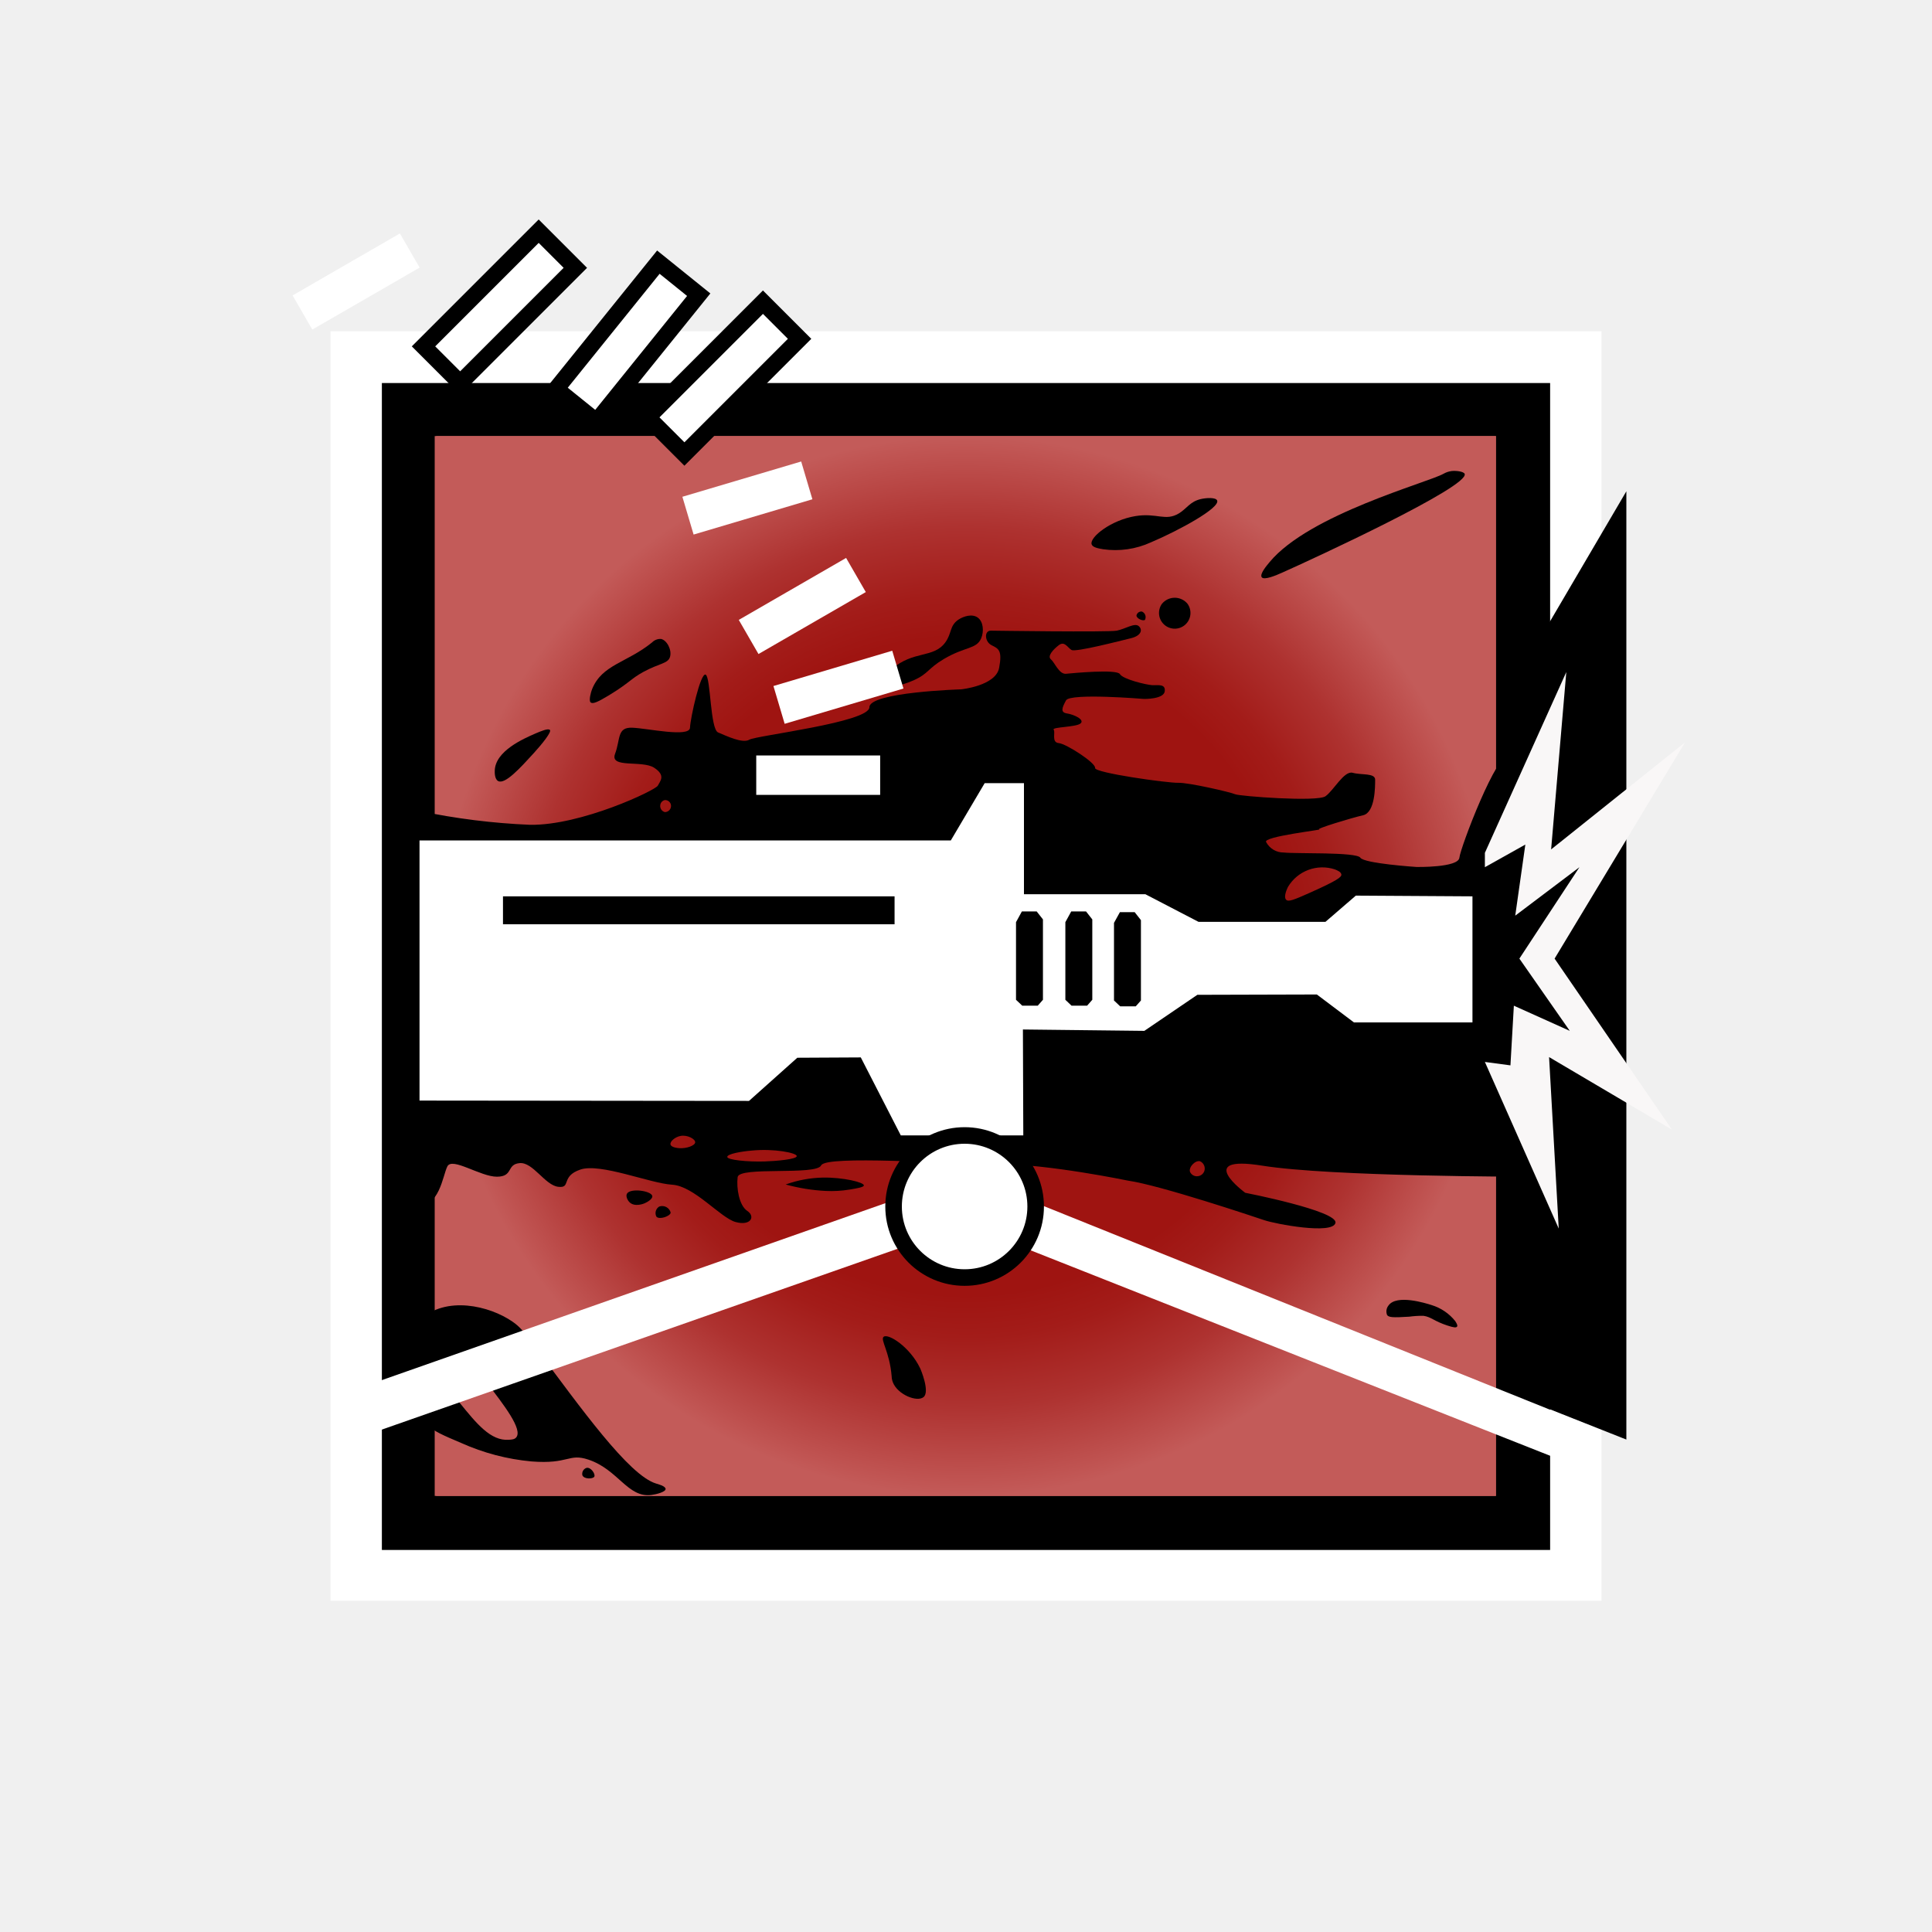
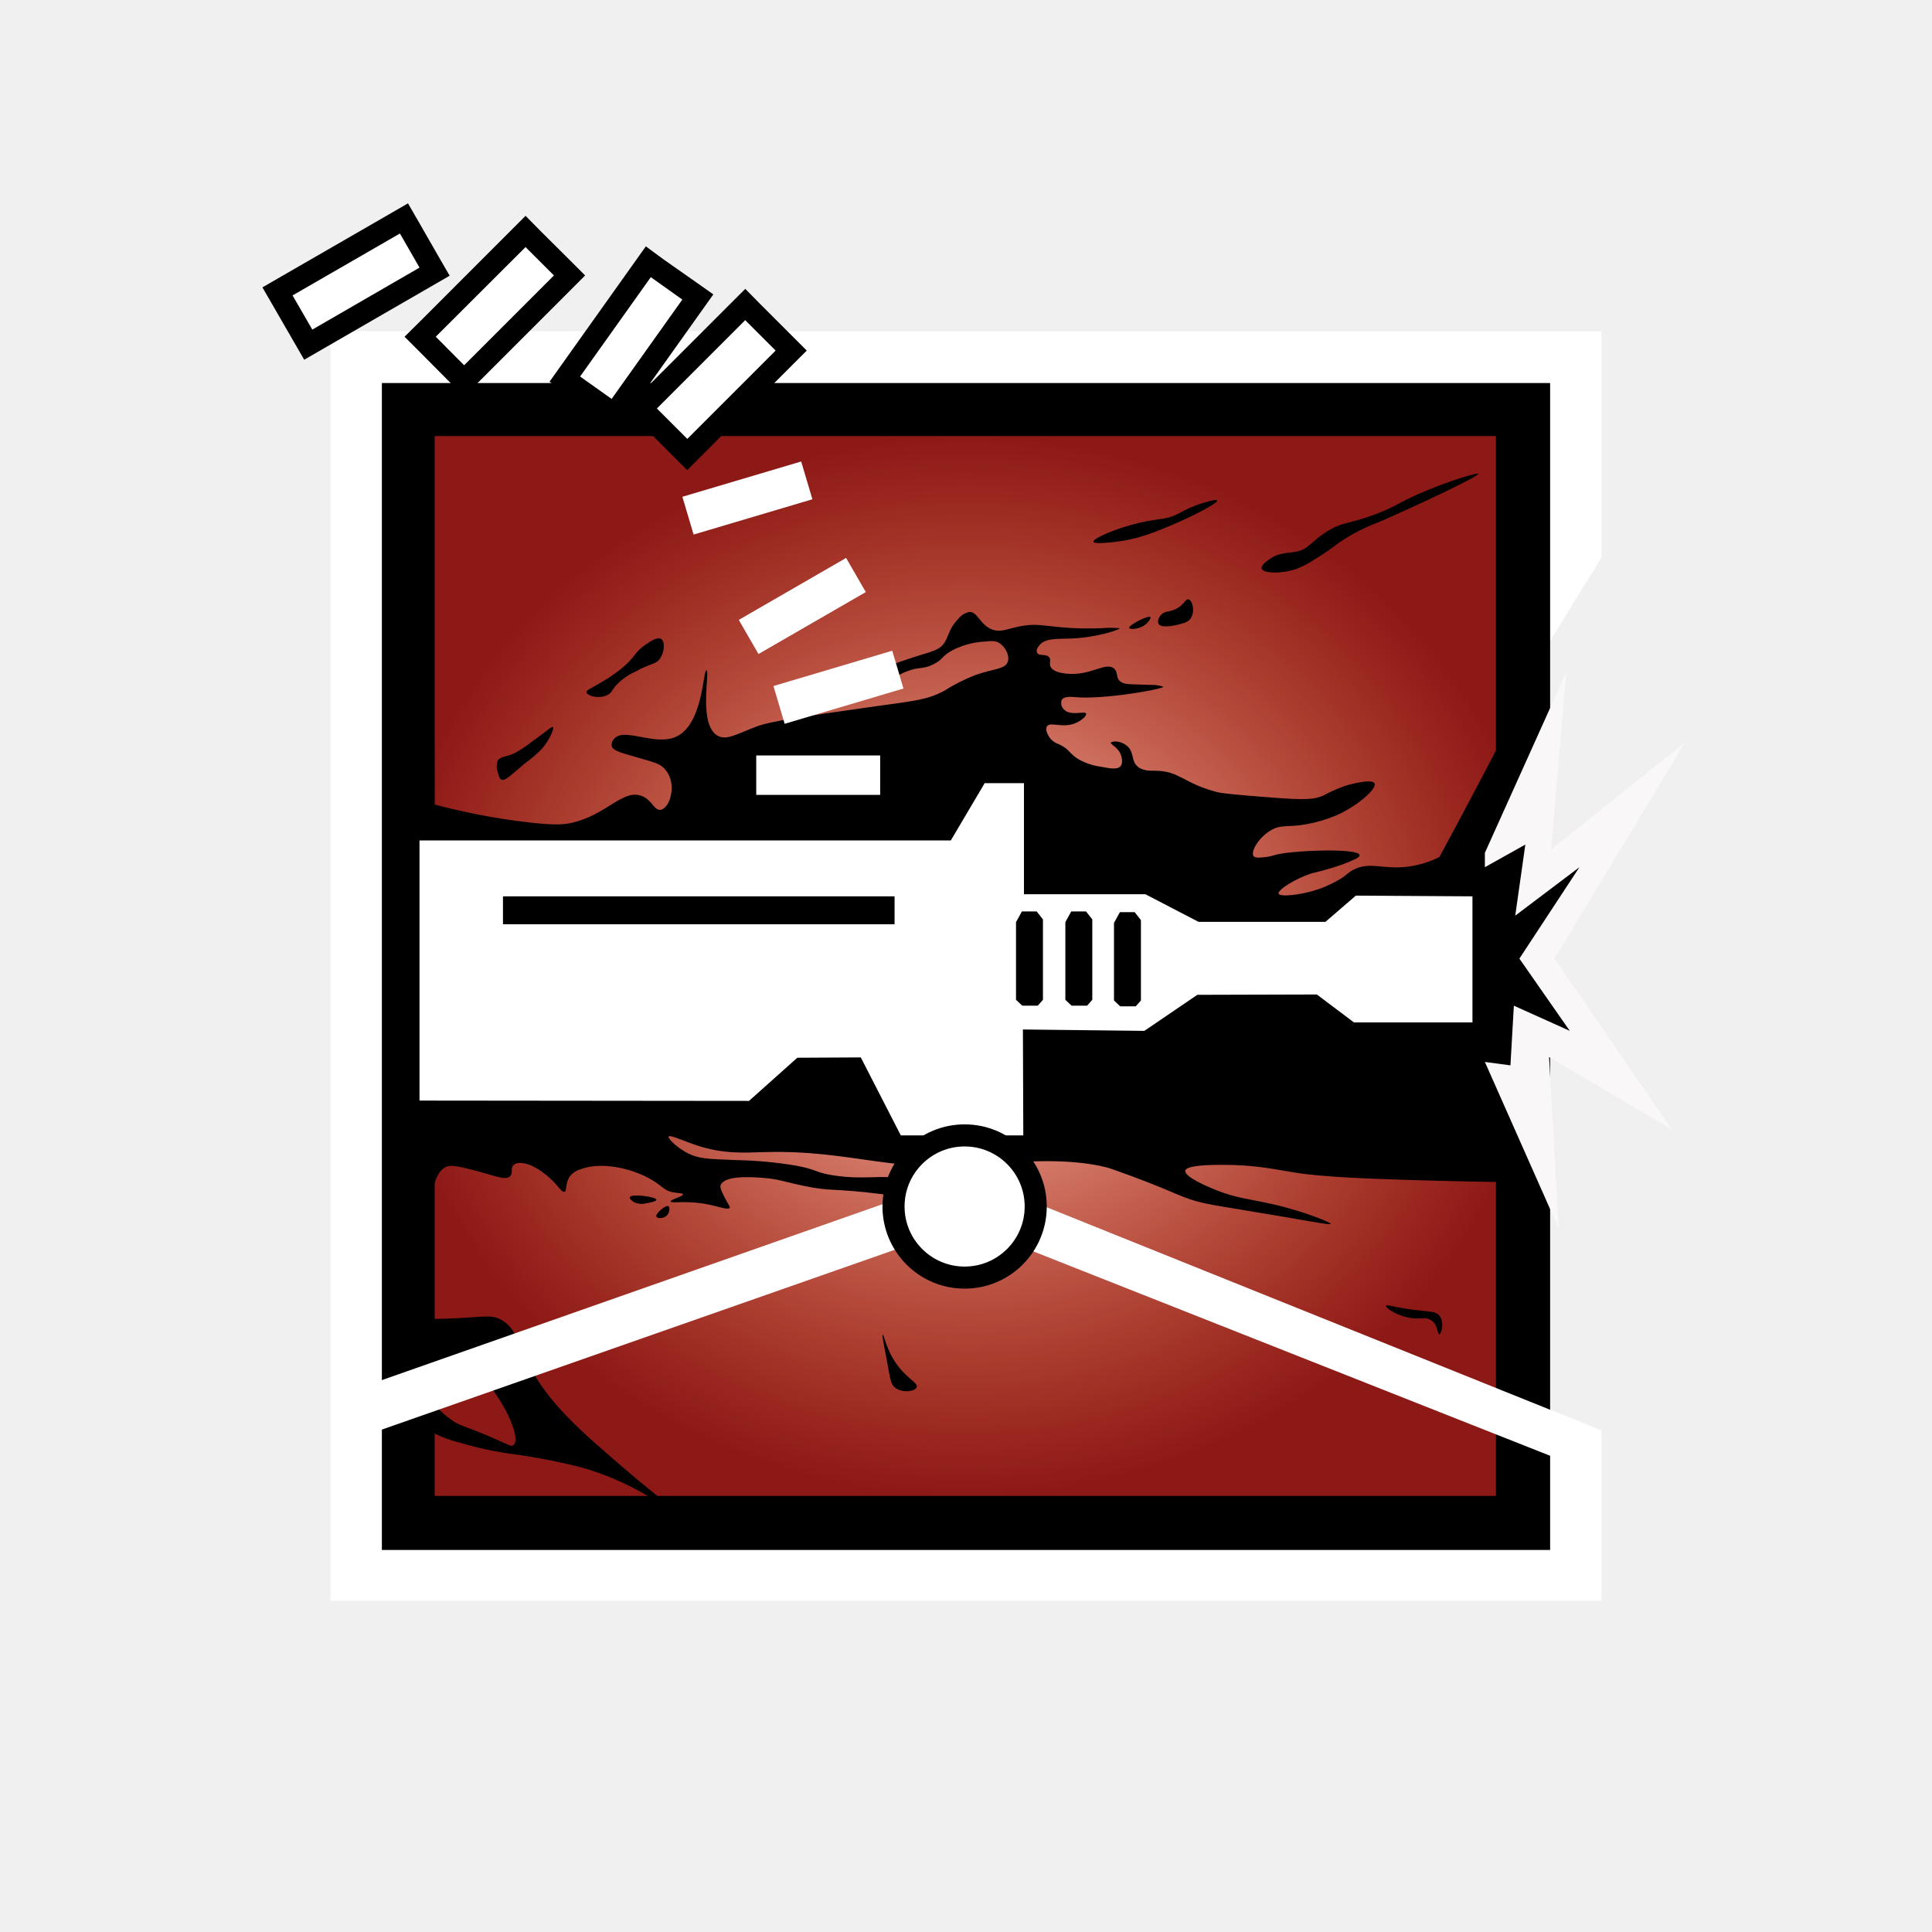
<svg xmlns="http://www.w3.org/2000/svg" viewBox="0 0 350 350">
  <defs>
-     <style>.cls-1,.cls-5{fill:#fff;}.cls-2{fill:#c35b59;}.cls-3{fill:url(#Unbenannter_Verlauf_40);}.cls-4{fill:#f9f7f7;}.cls-5{stroke:#000;stroke-miterlimit:10;stroke-width:3px;}</style>
-     <radialGradient id="Unbenannter_Verlauf_40" cx="175" cy="175" r="96" gradientUnits="userSpaceOnUse">
-       <stop offset="0.62" stop-color="#9f1411" />
-       <stop offset="0.7" stop-color="#a31c19" />
-       <stop offset="0.83" stop-color="#ae3230" />
-       <stop offset="0.98" stop-color="#c15654" />
-       <stop offset="1" stop-color="#c35b59" />
+     <radialGradient id="radial-gradient" cx="175" cy="175" r="96" gradientTransform="translate(-17.5 350) rotate(-90) scale(1 1.1)" gradientUnits="userSpaceOnUse">
+       <stop offset="0" stop-color="#ffc8c8" />
+       <stop offset="1" stop-color="#ff9558" stop-opacity="0" />
    </radialGradient>
  </defs>
  <g id="Tachanka">
    <g id="Background">
-       <g id="BG_Colors" data-name="BG Colors">
-         <rect class="cls-1" x="59.87" y="60" width="230.26" height="230" />
-         <rect x="69.18" y="69.39" width="211.64" height="211.4" />
-         <rect class="cls-2" x="78.75" y="79" width="192.25" height="192" />
-         <rect class="cls-3" x="79" y="79" width="192" height="192" />
-       </g>
-       <g id="Splatter">
-         <polygon points="294.63 260.79 271.56 251.66 271.75 128 294.63 89 294.63 260.79" />
-         <path d="M230,101.83c7.17-8.67,28.7-14.41,31.5-16a4,4,0,0,1,1.5-.5c.88-.09,2.14.1,2.33.5,1.07,2.23-27.57,15.48-33.08,17.92-1,.45-3.23,1.41-3.67.83S229.53,102.4,230,101.83Z" />
-         <path d="M197.75,98.58c-.35-1.28,3.53-4.36,7.92-5.08,3.91-.65,5.44,1,7.91-.5,1.44-.89,2-2.12,3.92-2.58,1.05-.25,2.76-.34,3,.25.55,1.34-6.88,5.41-12,7.58a15.53,15.53,0,0,1-8.67,1.25C198.89,99.34,197.91,99.15,197.75,98.58Z" />
-         <path d="M225.58,216.08s-9.41-6.91,3.09-4.91,47.66,2,47.66,2-.58-75.59-2.83-76.42-8.94,16.81-9.12,18.63-7.76,1.68-7.76,1.68-9.5-.62-10.18-1.68-11.75-.69-13.88-.94a3.55,3.55,0,0,1-3.18-1.88c-.76-1,10.43-2.25,9.62-2.31s5.75-2.06,7.94-2.56,2.18-5.19,2.18-6.44-2.5-.81-4.06-1.25-3.44,3.19-4.94,4.25-15.56,0-16.37-.37-8.44-2.13-10.31-2.07-15.25-1.81-15.06-2.69-5.19-4.37-6.57-4.5-.56-1.93-.93-2.43,4.06-.44,4.87-1.13-1.19-1.62-2.44-1.81-.93-1-.19-2.37,14.13-.26,14.13-.26,3.56.07,3.75-1.37-1.25-1.06-2.31-1.13-5.25-1.06-5.81-2-8.5-.18-9.76-.06-2.06-2.06-2.74-2.62.37-1.75,1.43-2.56,1.57.43,2.31.87,8.94-1.69,10.76-2.13,2.18-1.5,1.43-2.18-2.43.5-4,.81-22.81,0-22.81,0c-1.25,0-1.12,2,.12,2.63s2,.87,1.38,4.12-6.88,3.88-6.88,3.88-16.62.5-16.62,3.24S137,133.25,135.75,134s-4.22-.72-5.66-1.31-1.33-10-2.25-10.47-2.76,7.78-2.84,9.61-7.75.09-10.5,0-2.08,2.09-3.08,4.75,4.91,1.09,7.08,2.5,1.08,2.42.67,3.25-13.92,7.25-23.17,7.09a122.39,122.39,0,0,1-20-2.5l-3.38,1.2-.74,54.63s-.63,15.5,3.56,15.75,4.73-5.44,5.6-7.19,6,1.88,9,1.86,1.67-2.23,4.09-2.46,4.58,4,7,4.29.38-1.88,4-3.12,12.63,2.5,16.63,2.74,8.75,6,11.5,6.76,3.63-1,2.13-2-2-4.13-1.76-6.13,14.26-.25,15.13-2.13,23.13-.24,32.13-.24,23.45,3,23.45,3c5.93.86,22.95,6.58,24.67,7.16,2,.69,12.42,2.67,12.92.5S225.58,216.08,225.58,216.08Zm7.75-55.41a7.25,7.25,0,0,1,8.5-3.17c.46.19,1.11.45,1.17.92s-.75,1.1-5.75,3.33c-2.95,1.32-3.85,1.65-4.25,1.25C232.45,162.44,233.24,160.85,233.33,160.67ZM120.44,147.12a1.14,1.14,0,0,1-.82-1.31,1.05,1.05,0,0,1,.82-.87,1.07,1.07,0,0,1,1.12.94A1.12,1.12,0,0,1,120.44,147.12ZM123.09,208c-.19,0-1.48-.1-1.62-.66s.84-1.38,1.84-1.56c1.24-.22,2.65.56,2.63,1.16S124.36,208.09,123.09,208Zm15.41,2.41c-3.06.09-6.73-.27-6.75-.82s2.58-1,4.41-1.15c4.07-.41,8.2.42,8.18,1S140.64,210.34,138.5,210.41Zm79.67,1.76a1.42,1.42,0,0,1-1.17.91,1.36,1.36,0,0,1-1.42-.79c-.28-.88,1-2.17,1.84-1.91A1.45,1.45,0,0,1,218.17,212.17Z" />
-         <path d="M89.63,139.63c.08-3.58,5.21-5.81,7.37-6.75,1-.42,2.33-1,2.63-.63s-1.38,2.48-2.88,4.13c-2.48,2.72-5.25,5.78-6.5,5.12C89.59,141.15,89.62,139.91,89.63,139.63Z" />
-         <path d="M107.25,124.88c1.8-4.51,6.24-4.75,10.88-8.5a2.1,2.1,0,0,1,1.62-.63c1.07.22,2,2,1.63,3.25s-1.9,1.12-4.88,2.75c-2.27,1.25-2.44,1.94-6.25,4.25-2,1.2-2.86,1.58-3.25,1.25S107.08,125.29,107.25,124.88Z" />
-         <path d="M161.5,121.25c4-3.49,7.59-1.93,9.75-4.87,1.22-1.67.73-3,2.38-4.13.91-.6,2.48-1.11,3.5-.37s1.15,2.51.62,3.75c-.84,2-2.93,1.48-6.75,3.75-2.95,1.74-2.78,2.66-5.5,3.87-2.43,1.09-5.57,1.69-6,.88S161.23,121.48,161.5,121.25Z" />
-         <path d="M215.13,109.38a3,3,0,0,0-4.63,0,2.85,2.85,0,1,0,4.63,0Z" />
-         <path d="M206.88,110.79a.9.9,0,0,0-1,.71c0,.56,1.21,1.08,1.54.79A1.09,1.09,0,0,0,206.88,110.79Z" />
-         <path d="M142.33,214.58a33.85,33.85,0,0,0,7.25,1.17,20.4,20.4,0,0,0,4.34-.25c1.34-.22,2.57-.43,2.58-.75,0-.58-3.8-1.48-7.42-1.42A21.19,21.19,0,0,0,142.33,214.58Z" />
-         <path d="M121.5,219.67a1.59,1.59,0,0,0-2.08-1.09,1.39,1.39,0,0,0-.5,1.84C119.46,221,121.44,220.34,121.5,219.67Z" />
-         <path d="M113.58,216.25c-.25.45.08,1.14.42,1.5.93,1,2.66.29,2.75.25.53-.22,1.52-.82,1.42-1.33C118,215.72,114.19,215.18,113.58,216.25Z" />
-         <path d="M251.54,236.5c1.47-2.07,6.75-.41,7.79-.08a8.74,8.74,0,0,1,4.3,2.91c.15.24.51.79.33,1s-.54.2-1.79-.21c-2.45-.81-2.83-1.52-4.29-1.75a17.64,17.64,0,0,0-2.59.16c-3.08.2-3.68.11-4-.29A1.72,1.72,0,0,1,251.54,236.5Z" />
-         <path d="M160.08,242.17c-.65.52,1.08,2.69,1.45,7.14a3.32,3.32,0,0,0,.22,1.11c.89,2.26,4.43,3.65,5.58,2.66s-.52-5-.66-5.25C164.83,244,160.91,241.51,160.08,242.17Z" />
-         <path d="M118.83,268.75c-4.94-1.52-13.61-13.67-21.75-24.58-2.15-2.9-2.84-3.78-4.25-4.75-4.13-2.86-12.06-4.78-16.83-.25-5.35,5.08-3,14.73,1.33,18.91,1.27,1.23,2.93,1.93,6.25,3.34a40,40,0,0,0,12.67,3.33c6.84.55,6.72-1.53,10.33-.33,5.42,1.8,7.12,6.95,11.42,6.41.88-.11,2.57-.54,2.58-1.08S119.16,268.85,118.83,268.75ZM93.5,260.42c-.3.34-.74.37-1.33.41-3.28.23-5.81-2.89-9-6.83-1.1-1.35-1.55-2.07-1.42-2.92a3.61,3.61,0,0,1,3.92-2.58A4,4,0,0,1,88,250.25C91.32,254.54,94.77,259,93.5,260.42Z" />
-         <path d="M105.5,267.25a1.14,1.14,0,0,1,.75-1.33c.79-.18,1.65,1.12,1.42,1.58S105.78,268,105.5,267.25Z" />
-       </g>
+       <path d="M279.58,118.1,290.13,101V60H59.87V290H290.13V259.15l-10.45-4.22Z" style="fill:#fff" />
+       <rect x="69.18" y="69.39" width="211.64" height="211.4" />
+       <rect x="78.75" y="79" width="192.25" height="192" style="fill:#8d1917" />
+       <rect x="79" y="79" width="192" height="192" style="fill:url(#radial-gradient)" />
    </g>
-     <g id="Symbol">
+     <g id="Splatter">
+       <path d="M230.08,101.23c1.71-1.15,3.19-1,4.75-1.29,2.32-.51,2.53-1.71,5.34-3.52,3.18-2.05,4.19-1.34,9.79-3.57,3.28-1.31,3-1.56,6.84-3.28,5.48-2.43,10.91-4,11-3.74.18.46-11.67,6-18,8.75a33.33,33.33,0,0,0-7.25,3.75,48.77,48.77,0,0,1-4.5,3.08,16.18,16.18,0,0,1-3.25,1.67c-2.73.92-6,.8-6.25-.08C228.39,102.37,229.76,101.45,230.08,101.23Z" />
+       <path d="M198.08,98.15c-.14-.57,4.1-2.48,8.5-3.48,3.59-.82,4.64-.44,7-1.67a21.18,21.18,0,0,1,3.67-1.67c.83-.27,3.12-1,3.25-.67.24.56-6.93,4.23-12.83,6.25A27.18,27.18,0,0,1,202,98.17C201,98.28,198.19,98.6,198.08,98.15Z" />
+       <path d="M90.21,140a3.2,3.2,0,0,1-.08-2.12c.39-.81,1.34-.71,2.88-1.33a20.68,20.68,0,0,0,3.25-2.12c3-2.12,3.67-2.9,3.92-2.71s-.59,2.31-2,3.92a21.58,21.58,0,0,1-3,2.58c-2.72,2.24-3.71,3.38-4.37,3C90.51,141.11,90.41,140.74,90.21,140Z" />
+       <path d="M117,116.75c.8-.55,2.12-1.45,2.79-1s.63,2.27-.19,3.5-1.62.79-4.65,2.5a10.26,10.26,0,0,0-3.62,2.73c-.47.63-.57,1-1.09,1.31-1.46.95-3.86.31-4-.37-.06-.43.81-.66,3-2a24.62,24.62,0,0,0,4-2.87C115.16,118.81,115.12,118,117,116.75Z" />
+       <path d="M215.33,108.58c-.57-.16-.77,1-2.33,1.75-1.26.61-2,.31-2.69,1.08-.35.4-.69,1.12-.44,1.58.5.91,3,.29,3.54.17,1.07-.26,1.77-.43,2.25-1.08C216.56,110.87,216.05,108.78,215.33,108.58Z" />
+       <path d="M208.41,111.81c-.33-.44-4,1.46-3.87,1.94.11.32,2,.34,3.21-.83C208,112.65,208.56,112,208.41,111.81Z" />
+       <path d="M120.9,220.09c.43-.53.49-1.38.19-1.56-.53-.31-2.42,1.38-2.18,1.89C119.07,220.75,120.29,220.85,120.9,220.09Z" />
+       <path d="M114.08,216.9c-.09.28.49.71.79.89a3.13,3.13,0,0,0,2.16.2c.46-.07,1.88-.33,1.87-.64C118.88,216.79,114.31,216.19,114.08,216.9Z" />
+       <path d="M256.48,237.33c2.71.32,3.64.25,4.27,1,1,1.22.37,3.34,0,3.38s-.21-1.61-1.37-2.47c-.89-.66-1.74-.3-3.22-.41-2.83-.2-5.17-1.9-5.06-2.25S252.6,236.88,256.48,237.33Z" />
+       <path d="M159.91,241.81c-.18,0,.13,1.26.94,5.69.46,2.55.58,3.33,1.33,3.91,1.31,1,3.61.67,3.89-.1s-1.49-1.4-3.31-3.75C160.49,244.64,160.18,241.74,159.91,241.81Z" />
+       <path d="M114.38,267.13c-9.57-8.18-15.49-13.24-19.12-21-1.58-3.38-2.06-5.84-4.62-7.12-1.88-.94-3.09-.35-9.87-.12-5.81.19-6.23-.19-7.12.5-4.06,3.15-2,16.22,4.81,20.19a24.74,24.74,0,0,0,5.14,1.86,61.9,61.9,0,0,0,9.42,2,112.64,112.64,0,0,1,12.25,2.38c9.15,2.53,14.73,7.18,15.06,6.69S117.63,269.91,114.38,267.13ZM93,261.81c-.41.3-.84-.07-4-1.44-5.09-2.2-5.69-2-7.37-3.25-1.19-.89-4.17-3.13-3.75-5.44.46-2.51,4.82-4.29,7.8-3.19A5.73,5.73,0,0,1,88,250.25C91.68,254.36,94.43,260.76,93,261.81Z" />
+       <path d="M277.5,123.38q-4.33,8.5-8.87,17.13-3.93,7.47-7.87,14.75a17.81,17.81,0,0,1-6.31,1.81c-4.21.37-6.37-1-9.28.5-1.16.61-1.07.95-2.94,2a20.33,20.33,0,0,1-4.41,1.84c-2.66.76-6,1.11-6.19.47s2.9-2.67,6-3.67a54,54,0,0,0,5.5-1.58c2-.78,3.22-1.27,3.17-1.71-.17-1.39-13-.83-15.42,0a7.83,7.83,0,0,1-1.5.33c-.92.11-2,.26-2.29-.17-.57-.84,1-3.49,3.29-4.75,1.8-1,2.78-.4,6.21-1a25,25,0,0,0,5.5-1.62c3.83-1.69,7.39-4.82,6.92-5.79s-4.91.31-5.12.38a24.93,24.93,0,0,0-4.17,1.83c-1.56.68-3,.86-9.62.33-5.69-.45-8.53-.68-9.75-1-5.93-1.57-6.69-3.79-11-3.83-.93,0-2.44.08-3.42-.92s-.49-2.42-1.67-3.5-2.82-1-3-.67,1.33.79,1.83,2.29c.09.28.43,1.41-.12,2s-1.72.43-3.46.08a11.39,11.39,0,0,1-4-1.29c-1.86-1.1-1.73-1.91-3.67-2.79a3.71,3.71,0,0,1-1.46-.92c-.52-.59-1.1-1.73-.71-2.33.61-.94,2.87.5,5.38-.67,1-.47,1.84-1.27,1.71-1.62-.22-.58-2.83.51-4-.75a1.64,1.64,0,0,1-.42-1.75c.42-.71,1.92-.55,2.42-.5,5.21.49,16-1.46,16-1.88a6.07,6.07,0,0,0-2.16-.33c-3.94-.16-4.88,0-5.69-.66s-.3-1.66-1.11-2.32c-1.55-1.27-4.3,1.46-8.77.92-.69-.08-2.34-.31-2.74-1.31-.26-.63.17-1.14-.2-1.62-.53-.7-1.83-.19-2.18-.79s.27-1.24.33-1.33c1-1.4,3.33-1.21,5.63-1.29,5-.18,9-1.64,9-1.87a18.65,18.65,0,0,0-3.46,0c-9.55.3-10.48-1.33-15.29-.21-1.94.45-2.94.95-4.33.46-2.25-.8-2.72-3.37-4.25-3.19a3.55,3.55,0,0,0-2,1.31c-1.58,1.63-1.63,2.92-2.37,4.13-1.21,2-3,1.55-10.62,4.5-3.09,1.19-4.14,1.77-4.08,2.29s1.33.93,2.38,1c2.07.05,2.54-1.35,5.38-2.46,2.41-.95,2.92-.27,5-1.37,1.7-.9,1.3-1.32,3.13-2.37a14.24,14.24,0,0,1,6-1.67c1.6-.19,2.08-.05,2.44.13,1.26.63,2.19,2.38,1.75,3.56-.5,1.34-2.49,1.18-5.87,2.38a32.54,32.54,0,0,0-5.69,2.88c-3.15,1.67-5.4,1.78-13.5,2.93-11.91,1.7-17.86,2.55-20.25,3.44-3.75,1.4-5.67,2.69-7.31,1.69-3.47-2.12-1.27-11.72-1.94-11.81s-.56,9.69-5.44,12c-3.93,1.86-9.57-1.85-11.37.5a1.56,1.56,0,0,0-.37,1.19c.16.78,1.25,1.14,4.31,2,3.41,1,4.4,1.17,5.31,2.19a4.87,4.87,0,0,1,1,1.75c.75,2.33-.29,5.32-1.69,5.63-1.22.27-1.56-1.76-3.5-2.5-3.48-1.32-6.45,3.62-13,4.94-1.17.23-2.54.37-6.75-.06A120.26,120.26,0,0,1,75,144.69l-2.38,3.43-.74,54.63c2.72,12.46,4.3,15.5,5.28,15.41,1.31-.12.95-5.84,3.88-6.85,1.1-.38,3.75.37,9,1.86.42.12,1.85.52,2.4-.11s0-1.4.58-2a1.61,1.61,0,0,1,1.11-.38c2-.09,4.91,1.85,6.95,4.29.35.41.85,1.06,1.22.94s.1-1.62.94-2.81a3.69,3.69,0,0,1,1.84-1.24c4.27-1.67,9.69.36,10,.49a16.41,16.41,0,0,1,3.24,1.54c1.63,1,2.08,1.8,3.48,2.08,1.06.22,1.87.14,1.92.38.07.4-2.29.95-2.23,1.31s2.47-.13,5.69.34c2.77.41,4.68,1.33,5,.81.12-.21-.16-.46-.64-1.39-.64-1.23-1.17-2.16-1-2.71.7-1.81,5.54-1.48,7.4-1.35,3,.2,4.14.73,7.52,1.44,5.41,1.14,4.82.35,14.38,1.54,3.44.43,6,.88,6.33.08.22-.56-.77-1.44-1-1.65-3.16-2.81-7.24-.66-14.5-1.89-3.15-.53-2.46-.95-6.46-1.71a72.49,72.49,0,0,0-10.67-1c-5.08-.24-7.07-.1-9.54-1.58-1.57-.94-3.08-2.36-2.87-2.71s2.67.81,5.13,1.63c4.85,1.6,8.77,1.3,12,1.21,16.57-.49,23.68,4.19,42.59,2.13,3.57-.39,12.83-1.15,19.81.68.31.08,3.14,1.06,6.88,2.5s5,2.08,6.81,2.78c3.56,1.39,4.92,1.36,18,3.59,6.55,1.12,8.66,1.54,8.72,1.31s-5-2.34-10.78-3.62c-4.13-.93-6.21-1-10-2.5-1.21-.49-5.8-2.36-5.56-3.53s6.51-1.07,9.06-1c5.77.23,8.76,1.18,13.19,1.69l2.52.24c9.38.86,34.29,1.18,35.92,1.2l2.31-27.12,16.81,8-16.69-22.19,13.13-20.06-.3.17-12.7,7.33Z" />
+     </g>
+     <g id="Turret">
      <g id="Weapon">
-         <path class="cls-1" d="M185.38,205.69l-.07-19.19,22,.25,9.6-6.53,21.65-.06,6.72,5.06h21.47V162.38l-21.13-.13-5.5,4.75h-23l-9.62-5h-22V141.88h-7.12l-6.13,10.37H76v47.13l59.69.06,8.75-7.82,11.5-.06,7.25,14.13m-1.13-38.25H91.12v-5.06h70.94Zm26.88,13.68-.94,1.07h-2.81l-1.13-1.07V167.06l1.06-1.94h2.69l1.13,1.44Zm8.94,0-.94,1.07h-2.82L193,181.12V167.06l1.06-1.94h2.69l1.13,1.44Zm8.81.13-.94,1.06h-2.81l-1.13-1.06V167.19l1.07-1.94h2.68l1.13,1.44Z" />
-         <polygon class="cls-4" points="269 154.5 283.75 121.75 281 153.88 305.25 134.5 281.63 173.66 302.88 204.63 280.63 191.5 282.38 222.57 269 192.38 273.63 193 274.25 182.19 284.38 186.75 275.25 173.66 286.13 157.1 274.5 165.88 276.33 153 269 157.1 269 154.5" />
+         <path d="M185.38,205.69l-.07-19.19,22,.25,9.6-6.53,21.65-.06,6.72,5.06h21.47V162.38l-21.13-.13-5.5,4.75h-23l-9.62-5h-22V141.88h-7.12l-6.13,10.37H76v47.13l59.69.06,8.75-7.82,11.5-.06,7.25,14.13m-1.13-38.25H91.12v-5.06h70.94Zm26.88,13.68-.94,1.07h-2.81l-1.13-1.07V167.06l1.06-1.94h2.69l1.13,1.44Zm8.94,0-.94,1.07h-2.82L193,181.12V167.06l1.06-1.94h2.69l1.13,1.44Zm8.81.13-.94,1.06h-2.81l-1.13-1.06V167.19l1.07-1.94h2.68l1.13,1.44Z" style="fill:#fff" />
+         <polygon points="269 154.5 283.75 121.75 281 153.88 305.25 134.5 281.63 173.66 302.88 204.63 280.63 191.5 282.38 222.57 269 192.38 273.63 193 274.25 182.19 284.38 186.75 275.25 173.66 286.13 157.1 274.5 165.88 276.33 153 269 157.1 269 154.5" style="fill:#f9f7f7" />
      </g>
      <g id="Mount">
-         <polygon class="cls-1" points="67.33 250.67 175.01 212.83 287.63 258.13 285.63 265.63 175.01 221.88 67.33 259.63 67.33 250.67" />
-         <circle class="cls-5" cx="174.75" cy="218.57" r="12.87" />
+         <polygon points="67.33 250.67 175.01 212.83 287.63 258.13 285.63 265.63 175.01 221.88 67.33 259.63 67.33 250.67" style="fill:#fff" />
+         <circle cx="174.75" cy="218.57" r="12.88" style="fill:#fff;stroke:#000;stroke-miterlimit:10;stroke-width:4px" />
      </g>
      <g id="Bullets">
-         <rect class="cls-1" x="137" y="136.86" width="22.45" height="7.14" />
-         <rect class="cls-1" x="140.67" y="120.93" width="22.45" height="7.14" transform="translate(-29.16 48.4) rotate(-16.54)" />
-         <rect class="cls-1" x="134.12" y="106.21" width="22.45" height="7.14" transform="translate(-35.42 87.38) rotate(-30)" />
-         <rect class="cls-1" x="124.17" y="86.65" width="22.45" height="7.14" transform="translate(-20.08 42.28) rotate(-16.54)" />
-         <rect class="cls-1" x="53.29" y="47.43" width="22.45" height="7.14" transform="translate(-16.86 39.09) rotate(-30)" />
-         <rect class="cls-5" x="116.34" y="63.8" width="29.51" height="9.39" transform="translate(-10.03 112.76) rotate(-45)" />
-         <rect class="cls-5" x="98.91" y="57.23" width="29.51" height="9.39" transform="translate(-5.89 111.54) rotate(-51.12)" />
-         <rect class="cls-5" x="75.72" y="50.94" width="29.51" height="9.39" transform="translate(-12.84 80.27) rotate(-45)" />
+         <rect x="137" y="136.86" width="22.45" height="7.14" style="fill:#fff" />
+         <rect x="140.67" y="120.93" width="22.45" height="7.14" transform="translate(-29.16 48.4) rotate(-16.54)" style="fill:#fff" />
+         <rect x="134.12" y="106.21" width="22.45" height="7.14" transform="translate(-35.42 87.38) rotate(-30)" style="fill:#fff" />
+         <rect x="124.17" y="86.65" width="22.45" height="7.14" transform="translate(-20.08 42.28) rotate(-16.54)" style="fill:#fff" />
+         <rect x="51.29" y="45.43" width="26.45" height="11.14" transform="translate(-16.86 39.09) rotate(-30)" style="fill:#fff" />
+         <path d="M72.45,42.3,76,48.48,56.58,59.71,53,53.52,72.45,42.3m1.46-5.46-3.46,2L51,50.06l-3.46,2,2,3.46,3.57,6.19,2,3.46,3.46-2L78,51.95l3.46-2-2-3.46L75.91,40.3l-2-3.46Z" />
+         <rect x="116.42" y="62.83" width="26.63" height="11.79" transform="translate(-10.6 111.86) rotate(-45)" style="fill:#fff" />
+         <path d="M135,58l5.51,5.51-16,16L119,74l16-16m0-5.66-2.83,2.83-16,16L113.32,74l2.83,2.83,5.51,5.51,2.83,2.83,2.83-2.83,16-16,2.83-2.83-2.83-2.83-5.51-5.51L135,52.32Z" />
+         <rect x="101.3" y="55.74" width="26.09" height="11" transform="translate(-1.83 118.93) rotate(-54.58)" style="fill:#fff" />
+         <path d="M117.9,50.21l5.71,4.06-12.81,18-5.71-4.06,12.81-18M117,44.63l-2.32,3.26-12.81,18-2.32,3.26,3.26,2.32,5.71,4.06,3.26,2.32,2.32-3.26,12.81-18,2.32-3.26L125.92,51,120.22,47,117,44.63Z" />
+         <rect x="76.14" y="49.83" width="27.01" height="11.27" transform="translate(-12.96 79.64) rotate(-45)" style="fill:#fff" />
+         <path d="M95.21,44.76l5.14,5.14L84.08,66.17,78.94,61,95.21,44.76m0-5.66-2.83,2.83L76.12,58.2,73.29,61l2.83,2.83L81.25,69l2.83,2.83L86.91,69l16.27-16.27L106,49.9l-2.83-2.83L98,41.93,95.21,39.1Z" />
      </g>
    </g>
  </g>
</svg>
